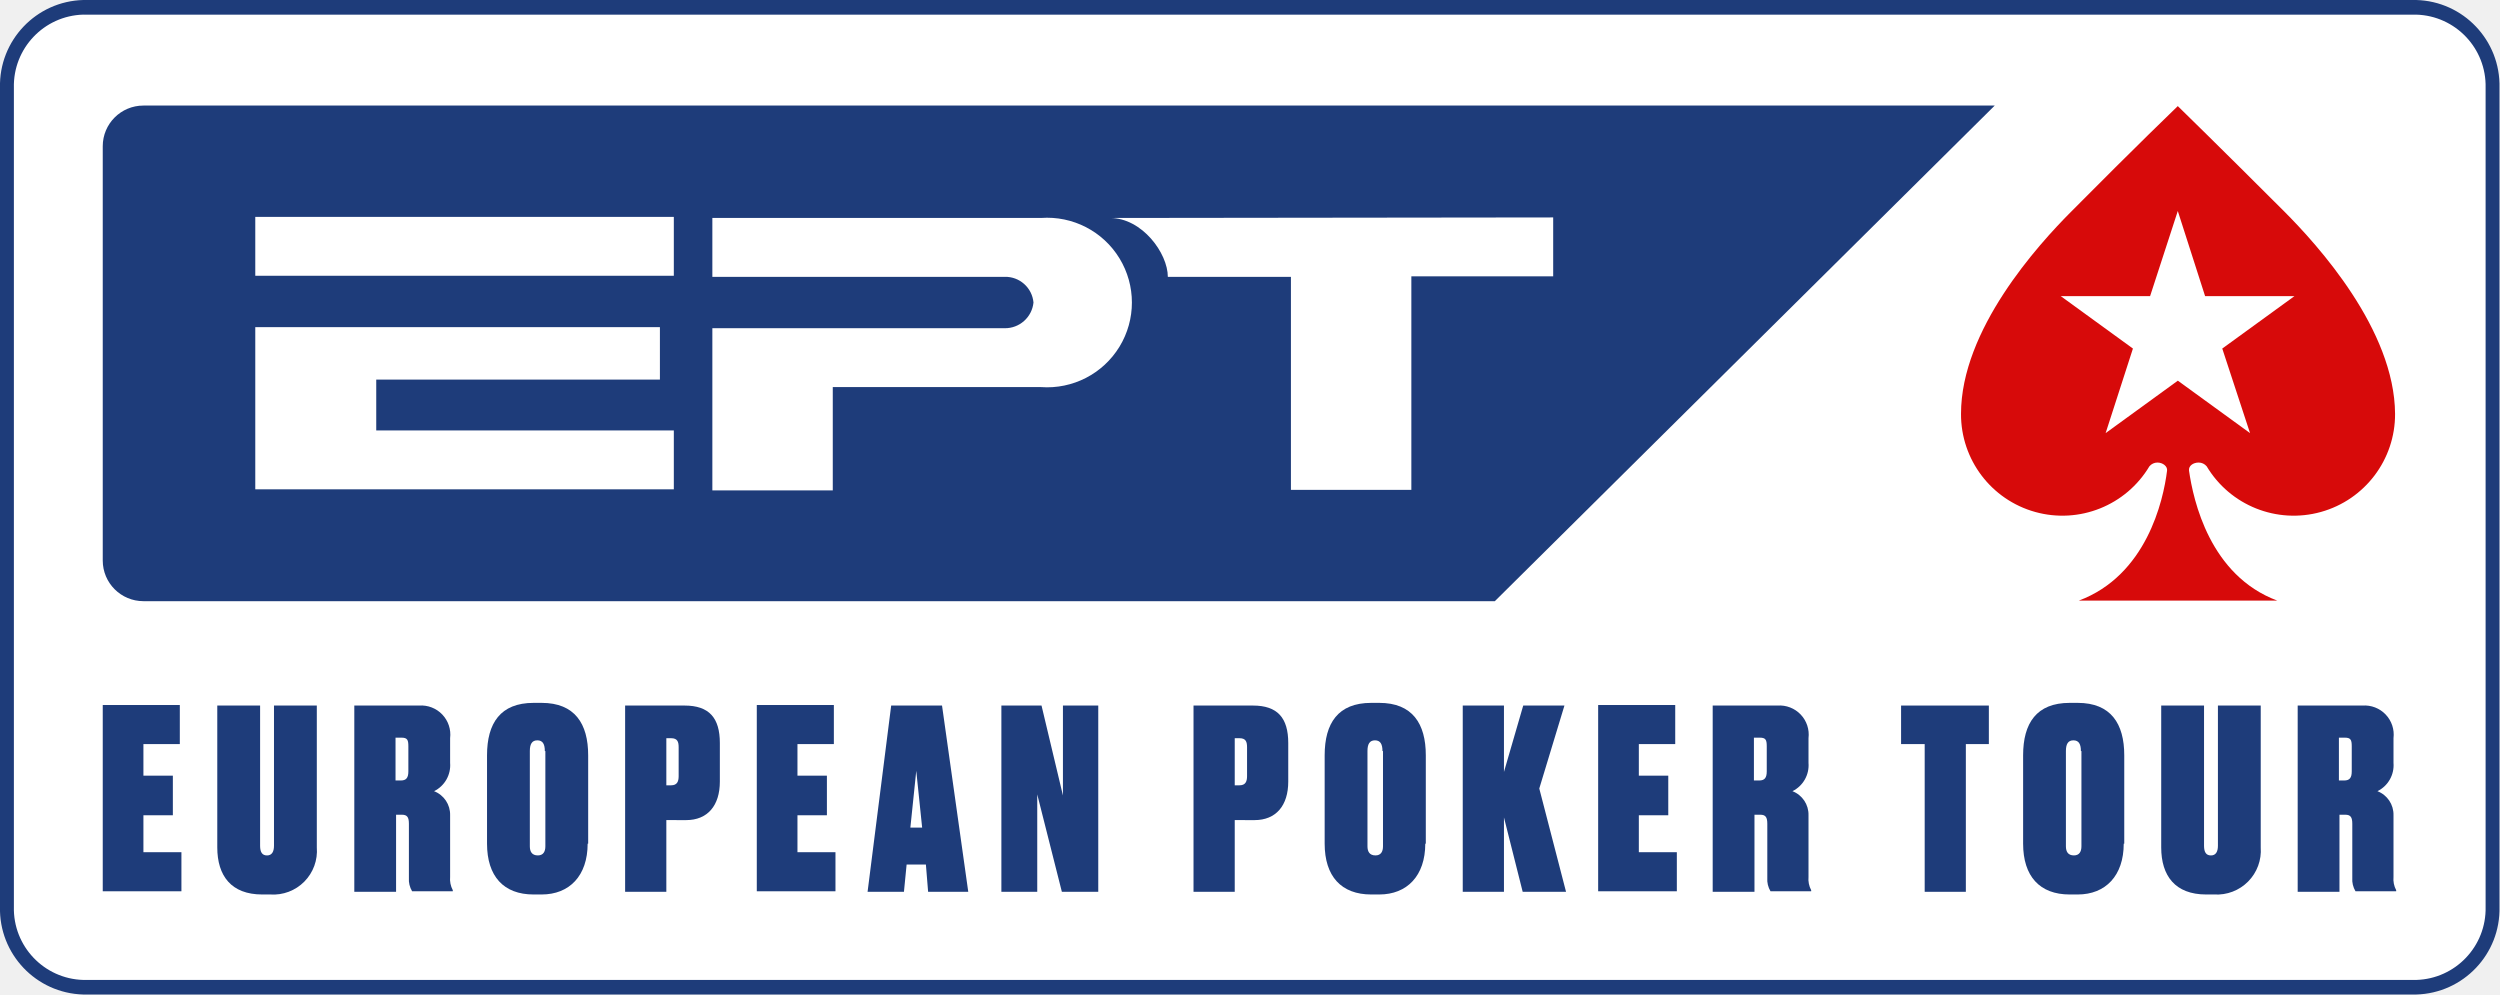
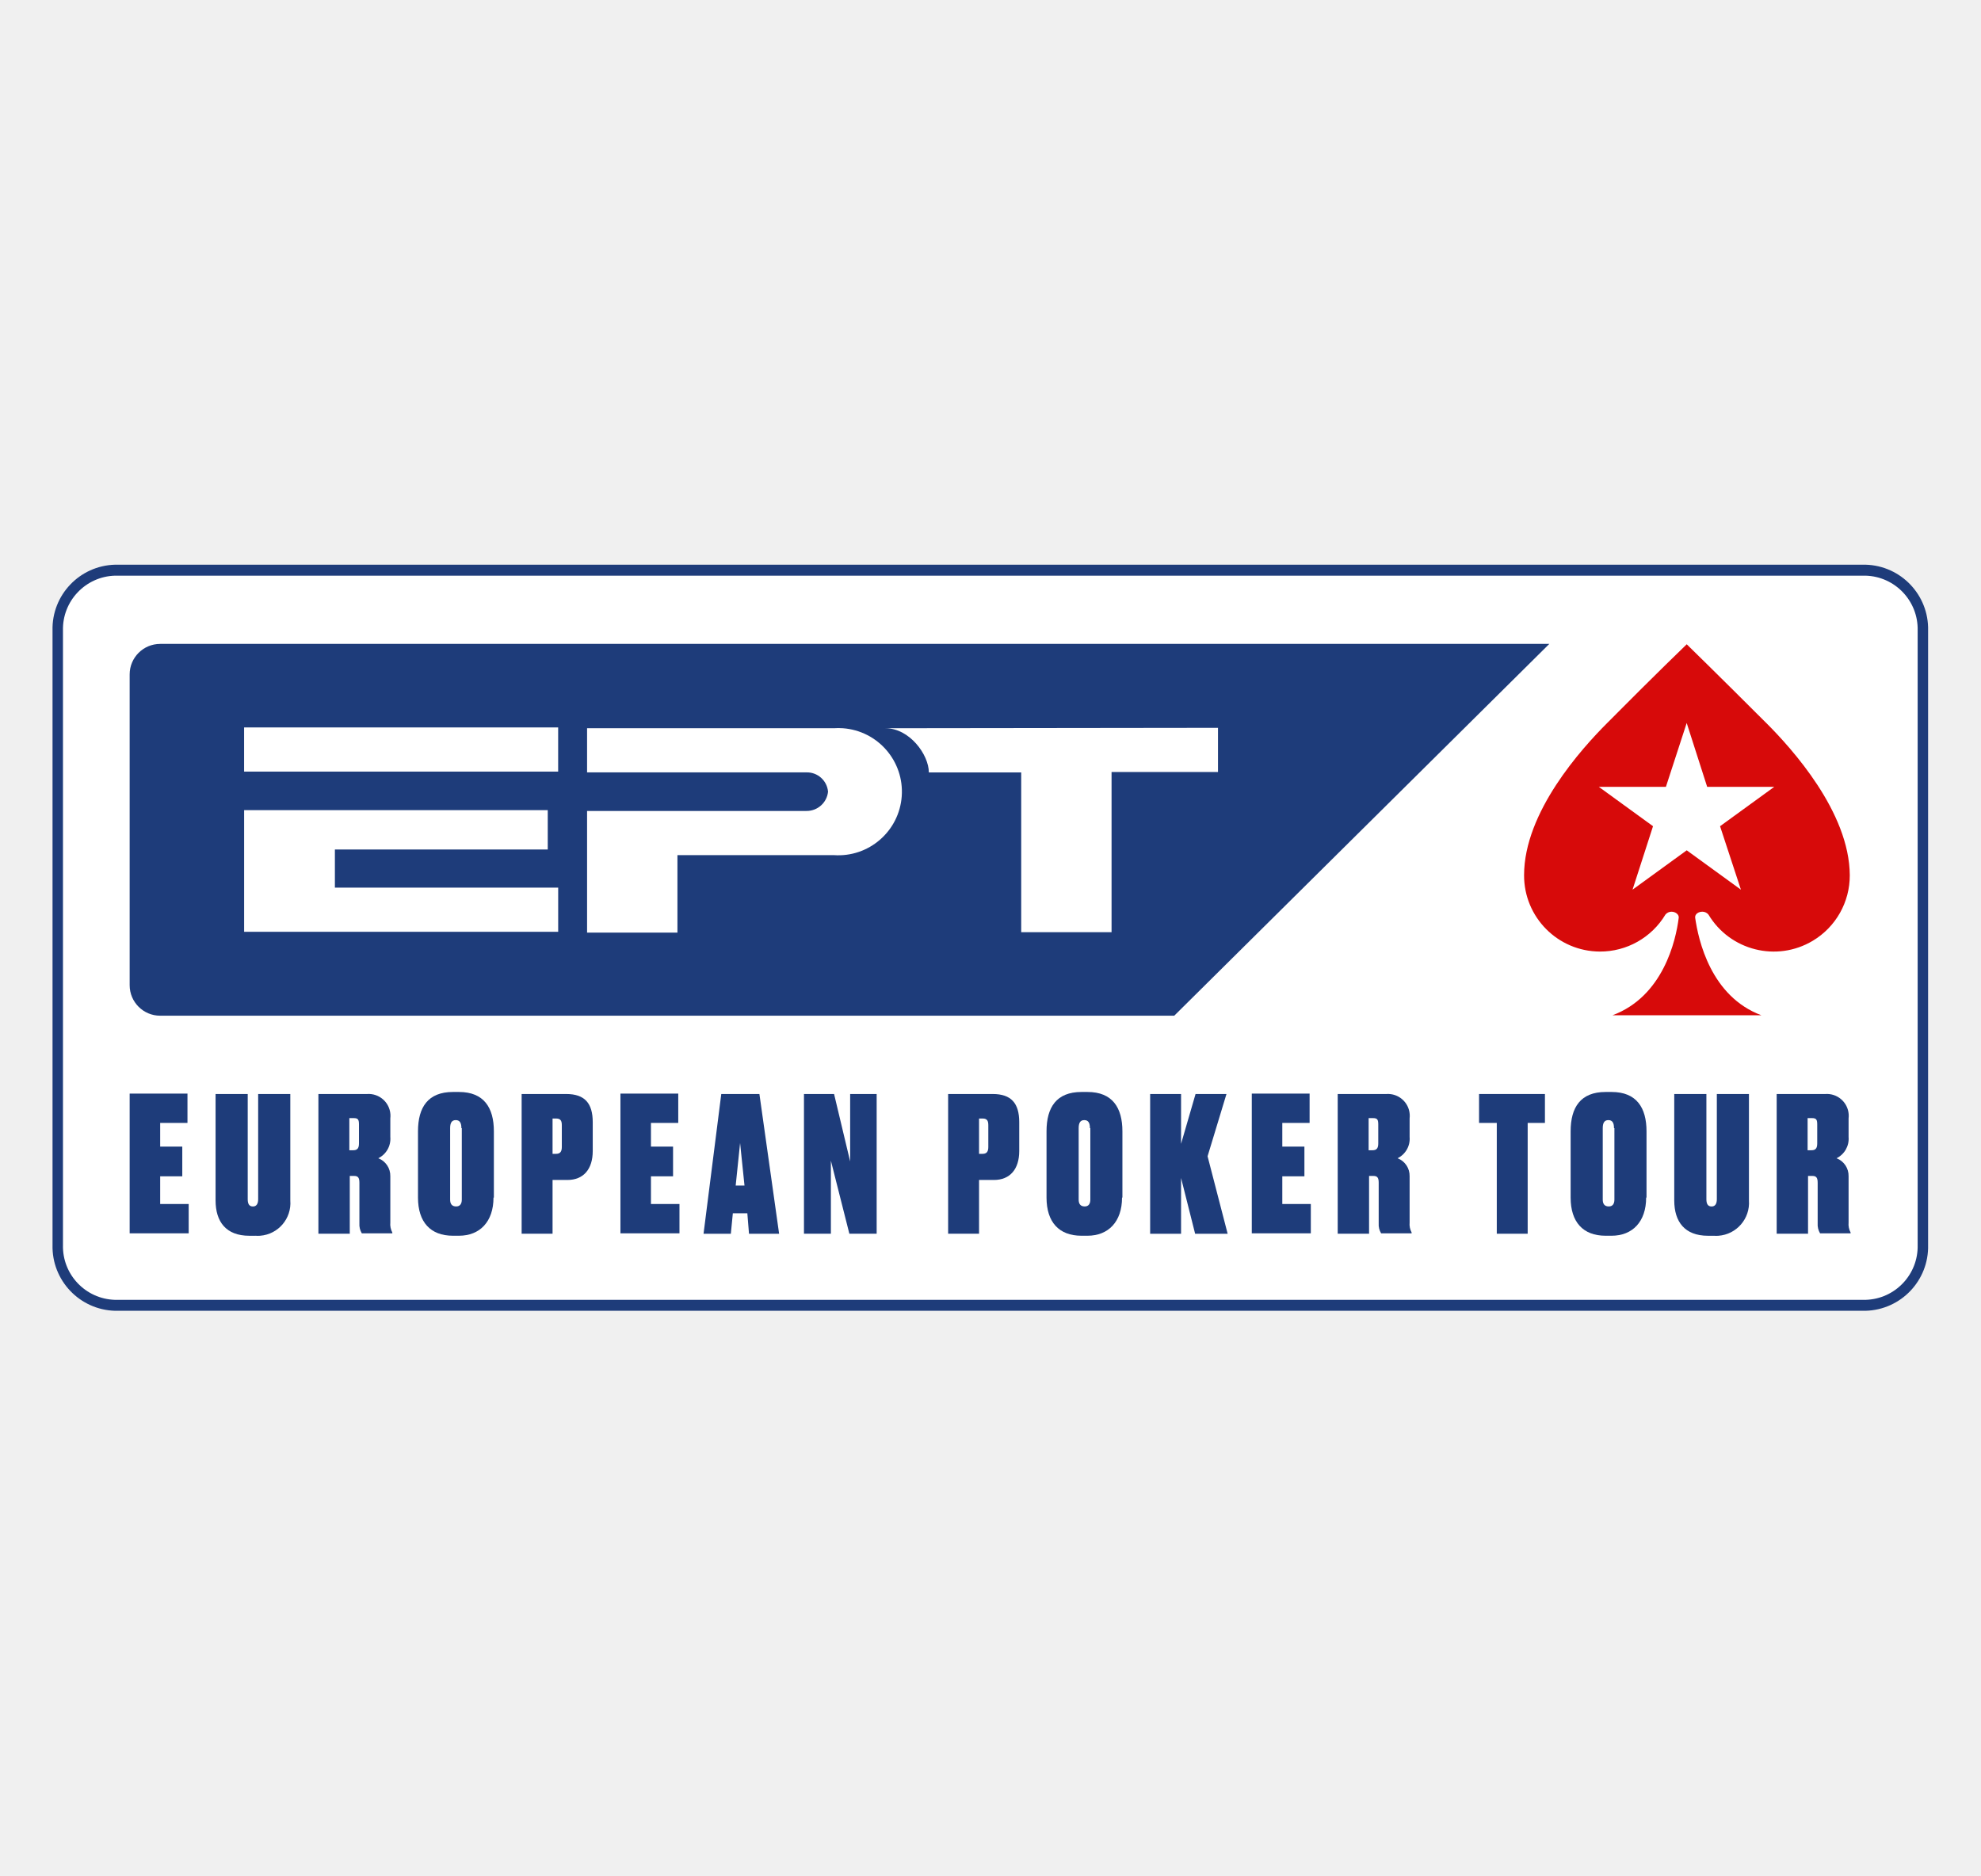
- <svg xmlns="http://www.w3.org/2000/svg" width="180.037" height="71.623" viewBox="0 0 180.037 71.623">
+ <svg xmlns="http://www.w3.org/2000/svg" id="Layer_1" data-name="Layer 1" viewBox="0 0 633.6 600">
  <defs>
-     <clipPath id="clip-path">
-       <rect id="Rectangle_1592" data-name="Rectangle 1592" width="180" height="71.383" fill="#fff" />
+     <style>
+       .cls-1 {
+         fill: none;
+       }
+ 
+       .cls-2 {
+         fill: #1e3c7a;
+       }
+ 
+       .cls-3 {
+         fill: #fff;
+       }
+ 
+       .cls-4 {
+         fill: #d70a0a;
+       }
+ 
+       .cls-5 {
+         clip-path: url(#clippath);
+       }
+     </style>
+     <clipPath id="clippath">
+       <rect class="cls-1" x="16.93" y="181.45" width="599.87" height="237.89" />
    </clipPath>
  </defs>
-   <g id="European_Poker_Tour_for_light_bg" data-name="European Poker Tour for light bg" transform="translate(-2165 -6831)">
-     <g id="EPT_Logo_White" data-name="EPT Logo White" transform="translate(2165.037 6831.24)" clip-path="url(#clip-path)">
-       <path id="Path_60796" data-name="Path 60796" d="M179.518,66.1c0,2.929-1.577,3.163-4.352,4.761L5.606,70.9A9.53,9.53,0,0,1,.251,66.128L.39,5.725C.39,2.8,3.607.533,6.267.533h170.4c2.157,2.453,1.749,2.275,3.007,4.712L179.518,66.1Z" transform="translate(0 0)" fill="#fff" />
-       <path id="Path_60797" data-name="Path 60797" d="M22.029,19.1A2.928,2.928,0,0,0,19.1,22.029V51.862a2.928,2.928,0,0,0,2.929,2.929h97.323l36-35.692Z" transform="translate(-11.738 -11.738)" fill="#1e3c7a" />
-       <path id="Path_60798" data-name="Path 60798" d="M77.741,39.9H47.6v4.24H77.741Z" transform="translate(-29.253 -24.521)" fill="#fff" />
-       <path id="Path_60799" data-name="Path 60799" d="M56.311,67.939V64.277H76.739V60.5H47.6V72.179H77.741v-4.24Z" transform="translate(-29.253 -37.181)" fill="#fff" />
-       <path id="Path_60800" data-name="Path 60800" d="M156.666,40.1H133v4.24h21.045a2.032,2.032,0,0,1,2.081,1.85,2.058,2.058,0,0,1-2.081,1.85H133V59.719h8.672V52.28h14.994a6.106,6.106,0,1,0,0-12.18Z" transform="translate(-81.737 -24.644)" fill="#fff" />
-       <path id="Path_60801" data-name="Path 60801" d="M207.3,40.039c2.313,0,4.163,2.544,4.163,4.24h8.865v15.34H229V44.24h10.214V40Z" transform="translate(-127.399 -24.582)" fill="#fff" />
-       <path id="Path_60802" data-name="Path 60802" d="M24.65,131.139v2.775H22.029v2.274h2.12v2.852h-2.12v2.66h2.737v2.814H19.1V131.1h5.55Z" transform="translate(-11.738 -80.569)" fill="#1e3c7a" />
-       <path id="Path_60803" data-name="Path 60803" d="M44.316,144.806h-.578c-2.236,0-3.238-1.349-3.238-3.392V131.2h3.084v10.1c0,.463.154.694.5.694s.5-.27.5-.694V131.2h3.084v10.214A3.147,3.147,0,0,1,44.316,144.806Z" transform="translate(-24.89 -80.63)" fill="#1e3c7a" />
-       <path id="Path_60804" data-name="Path 60804" d="M69.068,144.613H66.1V131.2h4.664A2.1,2.1,0,0,1,73,133.551v1.773a2.084,2.084,0,0,1-1.156,2.043A1.807,1.807,0,0,1,73,139.1v4.433a1.708,1.708,0,0,0,.193.964v.077H70.263a1.64,1.64,0,0,1-.231-.964v-3.893c0-.463-.116-.655-.5-.655h-.424v5.55Zm0-8.017h.385c.385,0,.54-.193.54-.655v-1.812c0-.463-.077-.617-.5-.617h-.424V136.6Z" transform="translate(-40.622 -80.63)" fill="#1e3c7a" />
-       <path id="Path_60805" data-name="Path 60805" d="M98.146,140.837c0,2.313-1.31,3.662-3.315,3.662h-.578c-2.158,0-3.353-1.311-3.353-3.662v-6.36c0-2.313.964-3.777,3.353-3.777h.578c2.39,0,3.353,1.5,3.353,3.777v6.36Zm-3.083-6.668c0-.5-.154-.771-.54-.771s-.54.27-.54.771v6.861c0,.385.154.655.578.655.385,0,.54-.27.54-.655v-6.861Z" transform="translate(-55.864 -80.323)" fill="#1e3c7a" />
-       <path id="Path_60806" data-name="Path 60806" d="M119.668,139.448v5.165H116.7V131.2h4.278c1.773,0,2.544.887,2.544,2.7v2.775c0,1.734-.886,2.775-2.428,2.775Zm0-2.505h.347c.424,0,.54-.27.54-.655v-2.081c0-.385-.077-.655-.54-.655h-.347Z" transform="translate(-71.719 -80.63)" fill="#1e3c7a" />
-       <path id="Path_60807" data-name="Path 60807" d="M146.85,131.139v2.775h-2.621v2.274h2.12v2.852h-2.12v2.66h2.737v2.814H141.3V131.1h5.55Z" transform="translate(-86.837 -80.569)" fill="#1e3c7a" />
-       <path id="Path_60808" data-name="Path 60808" d="M166.2,142.648h-1.388l-.193,1.966H162l1.7-13.413h3.662l1.889,13.413h-2.891Zm-.27-2.66-.424-4.086-.424,4.086Z" transform="translate(-99.559 -80.63)" fill="#1e3c7a" />
-       <path id="Path_60809" data-name="Path 60809" d="M189.891,131.2l1.542,6.475V131.2h2.544v13.413h-2.621l-1.773-7.015v7.015H187V131.2Z" transform="translate(-114.923 -80.63)" fill="#1e3c7a" />
-       <path id="Path_60810" data-name="Path 60810" d="M225.868,139.448v5.165H222.9V131.2h4.278c1.773,0,2.544.887,2.544,2.7v2.775c0,1.734-.886,2.775-2.428,2.775Zm0-2.505h.347c.424,0,.54-.27.54-.655v-2.081c0-.385-.077-.655-.54-.655h-.347Z" transform="translate(-136.986 -80.63)" fill="#1e3c7a" />
-       <path id="Path_60811" data-name="Path 60811" d="M254.646,140.837c0,2.313-1.311,3.662-3.315,3.662h-.578c-2.158,0-3.353-1.311-3.353-3.662v-6.36c0-2.313.964-3.777,3.353-3.777h.578c2.39,0,3.353,1.5,3.353,3.777v6.36Zm-3.083-6.668c0-.5-.154-.771-.54-.771s-.54.27-.54.771v6.861c0,.385.154.655.578.655.385,0,.54-.27.54-.655v-6.861Z" transform="translate(-152.042 -80.323)" fill="#1e3c7a" />
-       <path id="Path_60812" data-name="Path 60812" d="M276.168,139.256v5.358H273.2V131.2h2.968v4.779l1.388-4.779h2.968l-1.812,5.974,1.927,7.439h-3.122Z" transform="translate(-167.898 -80.63)" fill="#1e3c7a" />
-       <path id="Path_60813" data-name="Path 60813" d="M304.05,131.139v2.775h-2.621v2.274h2.12v2.852h-2.12v2.66h2.737v2.814H298.5V131.1h5.55Z" transform="translate(-183.446 -80.569)" fill="#1e3c7a" />
-       <path id="Path_60814" data-name="Path 60814" d="M322.868,144.613H319.9V131.2h4.664a2.1,2.1,0,0,1,2.236,2.351v1.773a2.084,2.084,0,0,1-1.156,2.043A1.807,1.807,0,0,1,326.8,139.1v4.433a1.708,1.708,0,0,0,.193.964v.077h-2.929a1.639,1.639,0,0,1-.231-.964v-3.893c0-.463-.116-.655-.5-.655h-.424v5.55Zm0-8.017h.385c.385,0,.54-.193.54-.655v-1.812c0-.463-.077-.617-.5-.617h-.424V136.6Z" transform="translate(-196.598 -80.63)" fill="#1e3c7a" />
-       <path id="Path_60815" data-name="Path 60815" d="M359.764,133.975v10.638H356.8V133.975h-1.7V131.2h6.321v2.775Z" transform="translate(-218.231 -80.63)" fill="#1e3c7a" />
-       <path id="Path_60816" data-name="Path 60816" d="M385.146,140.837c0,2.313-1.311,3.662-3.315,3.662h-.578c-2.158,0-3.353-1.311-3.353-3.662v-6.36c0-2.313.964-3.777,3.353-3.777h.578c2.39,0,3.353,1.5,3.353,3.777v6.36Zm-3.084-6.668c0-.5-.154-.771-.54-.771s-.54.27-.54.771v6.861c0,.385.154.655.578.655.385,0,.54-.27.54-.655v-6.861Z" transform="translate(-232.243 -80.323)" fill="#1e3c7a" />
-       <path id="Path_60817" data-name="Path 60817" d="M407.516,144.806h-.578c-2.236,0-3.238-1.349-3.238-3.392V131.2h3.084v10.1c0,.463.154.694.5.694s.5-.27.5-.694V131.2h3.083v10.214A3.167,3.167,0,0,1,407.516,144.806Z" transform="translate(-248.098 -80.63)" fill="#1e3c7a" />
-       <path id="Path_60818" data-name="Path 60818" d="M432.168,144.613H429.2V131.2h4.664a2.1,2.1,0,0,1,2.236,2.351v1.773a2.084,2.084,0,0,1-1.156,2.043A1.807,1.807,0,0,1,436.1,139.1v4.433a1.708,1.708,0,0,0,.193.964v.077h-2.929a1.64,1.64,0,0,1-.231-.964v-3.893c0-.463-.116-.655-.5-.655h-.424v5.55Zm0-8.017h.385c.385,0,.54-.193.54-.655v-1.812c0-.463-.077-.617-.5-.617h-.424V136.6Z" transform="translate(-263.77 -80.63)" fill="#1e3c7a" />
-       <path id="Path_60819" data-name="Path 60819" d="M389.542,26.755c-4.664-4.664-7.632-7.555-7.632-7.555s-3.006,2.891-7.632,7.555c-2.467,2.467-7.979,8.557-7.979,14.608a7.3,7.3,0,0,0,13.567,3.777.753.753,0,0,1,.578-.27c.385,0,.732.27.694.578-.27,2.2-1.5,7.555-6.36,9.366h14.3c-4.857-1.812-6.051-7.208-6.36-9.366-.039-.347.308-.578.694-.578a.753.753,0,0,1,.578.27,7.3,7.3,0,0,0,13.567-3.777C397.521,35.311,392.009,29.221,389.542,26.755Z" transform="translate(-225.114 -11.8)" fill="#d70a0a" />
-       <path id="Path_60820" data-name="Path 60820" d="M393.341,38.8l1.966,6.129h6.437l-5.2,3.777,2,6.09-5.2-3.777-5.2,3.777,1.966-6.09-5.2-3.777h6.437Z" transform="translate(-236.545 -23.845)" fill="#fff" />
+   <g id="European_Poker_Tour_for_light_bg" data-name="European Poker Tour for light bg">
+     <g class="cls-5">
+       <g id="EPT_Logo_White" data-name="EPT Logo White">
+         <path id="Path_60796" data-name="Path 60796" class="cls-3" d="M615.2,401.74c0,9.76-5.26,10.54-14.5,15.87l-565.08.13c-7.79-2.77-14.2-8.48-17.85-15.9l.46-201.3c0-9.75,10.72-17.3,19.59-17.3h567.88c7.19,8.17,5.83,7.58,10.02,15.7l-.52,202.81Z" />
+         <path id="Path_60797" data-name="Path 60797" class="cls-2" d="M51.23,205.99c-5.39,0-9.76,4.37-9.76,9.75h0v99.43c0,5.39,4.37,9.76,9.75,9.76h324.35l119.97-118.95H51.23Z" />
+         <path id="Path_60798" data-name="Path 60798" class="cls-3" d="M178.52,232.71h-100.45v14.13h100.45v-14.13Z" />
+         <path id="Path_60799" data-name="Path 60799" class="cls-3" d="M107.11,283.96v-12.2h68.08v-12.59h-97.11v38.92h100.45v-14.13h-71.42Z" />
+         <path id="Path_60800" data-name="Path 60800" class="cls-3" d="M266.64,232.96h-78.87v14.13h70.13c3.58-.1,6.62,2.6,6.94,6.17-.36,3.54-3.37,6.22-6.94,6.17h-70.13v38.92h28.9v-24.79h49.97c11.21.81,20.95-7.61,21.77-18.82.81-11.21-7.61-20.95-18.82-21.77-.98-.07-1.96-.07-2.94,0Z" />
+         <path id="Path_60801" data-name="Path 60801" class="cls-3" d="M283.21,232.97c7.71,0,13.87,8.48,13.87,14.13h29.54v51.12h28.9v-51.25h34.04v-14.13l-106.36.13Z" />
+         <path id="Path_60802" data-name="Path 60802" class="cls-2" d="M59.96,349.98v9.25h-8.73v7.58h7.07v9.5h-7.07v8.86h9.12v9.38h-18.88v-44.7h18.5v.13Z" />
+         <path id="Path_60803" data-name="Path 60803" class="cls-2" d="M81.67,395.33h-1.93c-7.45,0-10.79-4.5-10.79-11.3v-34.04h10.28v33.66c0,1.54.51,2.31,1.67,2.31s1.67-.9,1.67-2.31v-33.66h10.28v34.04c.46,5.77-3.84,10.83-9.61,11.29-.52.04-1.04.04-1.56,0Z" />
+         <path id="Path_60804" data-name="Path 60804" class="cls-2" d="M111.73,394.68h-9.89v-44.7h15.54c3.86-.28,7.21,2.62,7.49,6.47.03.45.02.91-.03,1.36v5.91c.24,2.85-1.29,5.55-3.85,6.81,2.38.92,3.92,3.23,3.85,5.78v14.77c-.11,1.11.12,2.23.64,3.21v.26h-9.76c-.58-.97-.85-2.09-.77-3.21v-12.97c0-1.54-.39-2.18-1.67-2.18h-1.41v18.5h-.13ZM111.73,367.97h1.28c1.28,0,1.8-.64,1.8-2.18v-6.04c0-1.54-.26-2.06-1.67-2.06h-1.41v10.29h0Z" />
+         <path id="Path_60805" data-name="Path 60805" class="cls-2" d="M157.84,383.12c0,7.71-4.37,12.2-11.05,12.2h-1.93c-7.19,0-11.17-4.37-11.17-12.2v-21.2c0-7.71,3.21-12.59,11.17-12.59h1.93c7.96,0,11.17,5,11.17,12.59v21.2h-.13ZM147.57,360.9c0-1.67-.51-2.57-1.8-2.57s-1.8.9-1.8,2.57v22.87c0,1.28.51,2.18,1.93,2.18,1.28,0,1.8-.9,1.8-2.18v-22.87h-.13Z" />
+         <path id="Path_60806" data-name="Path 60806" class="cls-2" d="M176.73,377.47v17.21h-9.89v-44.7h14.26c5.91,0,8.48,2.96,8.48,9v9.25c0,5.78-2.95,9.25-8.09,9.25h-4.75ZM176.73,369.12h1.16c1.41,0,1.8-.9,1.8-2.18v-6.94c0-1.28-.26-2.18-1.8-2.18h-1.16v11.3Z" />
+         <path id="Path_60807" data-name="Path 60807" class="cls-2" d="M216.93,349.98v9.25h-8.73v7.58h7.07v9.5h-7.07v8.86h9.12v9.38h-18.88v-44.7h18.5v.13Z" />
+         <path id="Path_60808" data-name="Path 60808" class="cls-2" d="M239.02,388.14h-4.63l-.64,6.55h-8.73l5.67-44.7h12.2l6.3,44.7h-9.63l-.53-6.55ZM238.12,379.27l-1.41-13.62-1.41,13.62h2.83Z" />
+         <path id="Path_60809" data-name="Path 60809" class="cls-2" d="M266.77,349.98l5.14,21.58v-21.58h8.48v44.7h-8.73l-5.91-23.38v23.38h-8.61v-44.7h9.63Z" />
+         <path id="Path_60810" data-name="Path 60810" class="cls-2" d="M313.14,377.47v17.21h-9.89v-44.7h14.26c5.91,0,8.48,2.96,8.48,9v9.25c0,5.78-2.95,9.25-8.09,9.25h-4.75ZM313.14,369.12h1.16c1.41,0,1.8-.9,1.8-2.18v-6.94c0-1.28-.26-2.18-1.8-2.18h-1.16v11.3Z" />
+         <path id="Path_60811" data-name="Path 60811" class="cls-2" d="M358.87,383.12c0,7.71-4.37,12.2-11.05,12.2h-1.93c-7.19,0-11.17-4.37-11.17-12.2v-21.2c0-7.71,3.21-12.59,11.17-12.59h1.93c7.96,0,11.17,5,11.17,12.59v21.2h-.13ZM348.6,360.9c0-1.67-.51-2.57-1.8-2.57s-1.8.9-1.8,2.57v22.87c0,1.28.51,2.18,1.93,2.18,1.28,0,1.8-.9,1.8-2.18v-22.87h-.13Z" />
+         <path id="Path_60812" data-name="Path 60812" class="cls-2" d="M377.75,376.83v17.86h-9.89v-44.7h9.89v15.93l4.63-15.93h9.89l-6.04,19.91,6.42,24.79h-10.4l-4.5-17.85Z" />
+         <path id="Path_60813" data-name="Path 60813" class="cls-2" d="M418.86,349.98v9.25h-8.73v7.58h7.07v9.5h-7.07v8.86h9.12v9.38h-18.88v-44.7h18.5v.13Z" />
+         <path id="Path_60814" data-name="Path 60814" class="cls-2" d="M437.74,394.68h-9.89v-44.7h15.54c3.86-.28,7.21,2.62,7.49,6.47.03.45.02.91-.03,1.36v5.91c.24,2.85-1.29,5.55-3.85,6.81,2.38.92,3.92,3.23,3.85,5.78v14.77c-.11,1.11.12,2.23.64,3.21v.26h-9.76c-.58-.97-.85-2.09-.77-3.21v-12.97c0-1.54-.39-2.18-1.67-2.18h-1.41v18.5h-.14ZM437.74,367.97h1.28c1.28,0,1.8-.64,1.8-2.18v-6.04c0-1.54-.26-2.06-1.67-2.06h-1.41v10.29h0Z" />
+         <path id="Path_60815" data-name="Path 60815" class="cls-2" d="M488.61,359.23v35.45h-9.88v-35.45h-5.67v-9.25h21.07v9.25h-5.52Z" />
+         <path id="Path_60816" data-name="Path 60816" class="cls-2" d="M526.5,383.12c0,7.71-4.37,12.2-11.05,12.2h-1.93c-7.19,0-11.17-4.37-11.17-12.2v-21.2c0-7.71,3.21-12.59,11.17-12.59h1.93c7.96,0,11.17,5,11.17,12.59v21.2h-.13ZM516.22,360.9c0-1.67-.51-2.57-1.8-2.57s-1.8.9-1.8,2.57v22.87c0,1.28.51,2.18,1.93,2.18,1.28,0,1.8-.9,1.8-2.18v-22.87h-.13Z" />
+         <path id="Path_60817" data-name="Path 60817" class="cls-2" d="M548.21,395.33h-1.93c-7.45,0-10.79-4.5-10.79-11.3v-34.04h10.28v33.66c0,1.54.51,2.31,1.67,2.31s1.67-.9,1.67-2.31v-33.66h10.27v34.04c.42,5.81-3.94,10.87-9.76,11.3-.47.03-.94.04-1.41,0Z" />
+         <path id="Path_60818" data-name="Path 60818" class="cls-2" d="M578.14,394.68h-9.89v-44.7h15.54c3.86-.28,7.21,2.62,7.49,6.47.03.45.02.91-.03,1.36v5.91c.24,2.85-1.29,5.55-3.85,6.81,2.38.92,3.92,3.23,3.85,5.78v14.77c-.11,1.11.12,2.23.64,3.21v.26h-9.76c-.58-.97-.85-2.09-.77-3.21v-12.97c0-1.54-.39-2.18-1.67-2.18h-1.41v18.5h-.14ZM578.14,367.97h1.28c1.28,0,1.8-.64,1.8-2.18v-6.04c0-1.54-.26-2.06-1.67-2.06h-1.41v10.29h0Z" />
+         <path id="Path_60819" data-name="Path 60819" class="cls-4" d="M564.91,231.29c-15.54-15.54-25.43-25.18-25.43-25.18,0,0-10.02,9.63-25.43,25.18-8.22,8.22-26.59,28.52-26.59,48.68-.06,13.44,10.78,24.38,24.22,24.44,8.6.04,16.59-4.47,21-11.85.48-.57,1.18-.9,1.93-.9,1.28,0,2.44.9,2.31,1.93-.9,7.33-5,25.18-21.2,31.21h47.66c-16.19-6.04-20.17-24.02-21.2-31.21-.13-1.16,1.03-1.93,2.31-1.93.74,0,1.45.33,1.93.9,6.89,11.53,21.83,15.3,33.36,8.41,7.39-4.41,11.89-12.39,11.85-21-.12-20.17-18.49-40.46-26.71-48.68Z" />
+         <path id="Path_60820" data-name="Path 60820" class="cls-3" d="M539.47,231.29l6.55,20.43h21.45l-17.33,12.59,6.67,20.3-17.33-12.59-17.33,12.59,6.55-20.3-17.33-12.59h21.45l6.65-20.43Z" />
+       </g>
    </g>
-     <g id="Group_14532" data-name="Group 14532" transform="translate(-83 -128)">
-       <path id="Rectangle_1590" data-name="Rectangle 1590" d="M6,1.053A5.144,5.144,0,0,0,1,6.32V65.3A5.144,5.144,0,0,0,6,70.57H174a5.144,5.144,0,0,0,5-5.266V6.32a5.144,5.144,0,0,0-5-5.266H6M6,0H174a6.166,6.166,0,0,1,6,6.32V65.3a6.166,6.166,0,0,1-6,6.32H6A6.166,6.166,0,0,1,0,65.3V6.32A6.166,6.166,0,0,1,6,0Z" transform="translate(2248 6959)" fill="#1e3c7a" />
+     <g id="Group_14532" data-name="Group 14532">
+       <path id="Rectangle_1590" data-name="Rectangle 1590" class="cls-2" d="M36.8,184.16c-9.44.26-16.89,8.11-16.66,17.55v196.56c-.24,9.45,7.22,17.3,16.66,17.56h559.88c9.44-.26,16.89-8.11,16.66-17.55v-196.57c.23-9.44-7.22-17.29-16.66-17.55H36.8M36.8,180.65h559.88c11.33.3,20.28,9.73,20,21.06v196.56c.29,11.33-8.66,20.76-20,21.06H36.8c-11.33-.3-20.28-9.73-20-21.06v-196.56c-.29-11.33,8.66-20.76,20-21.06Z" />
    </g>
  </g>
</svg>
